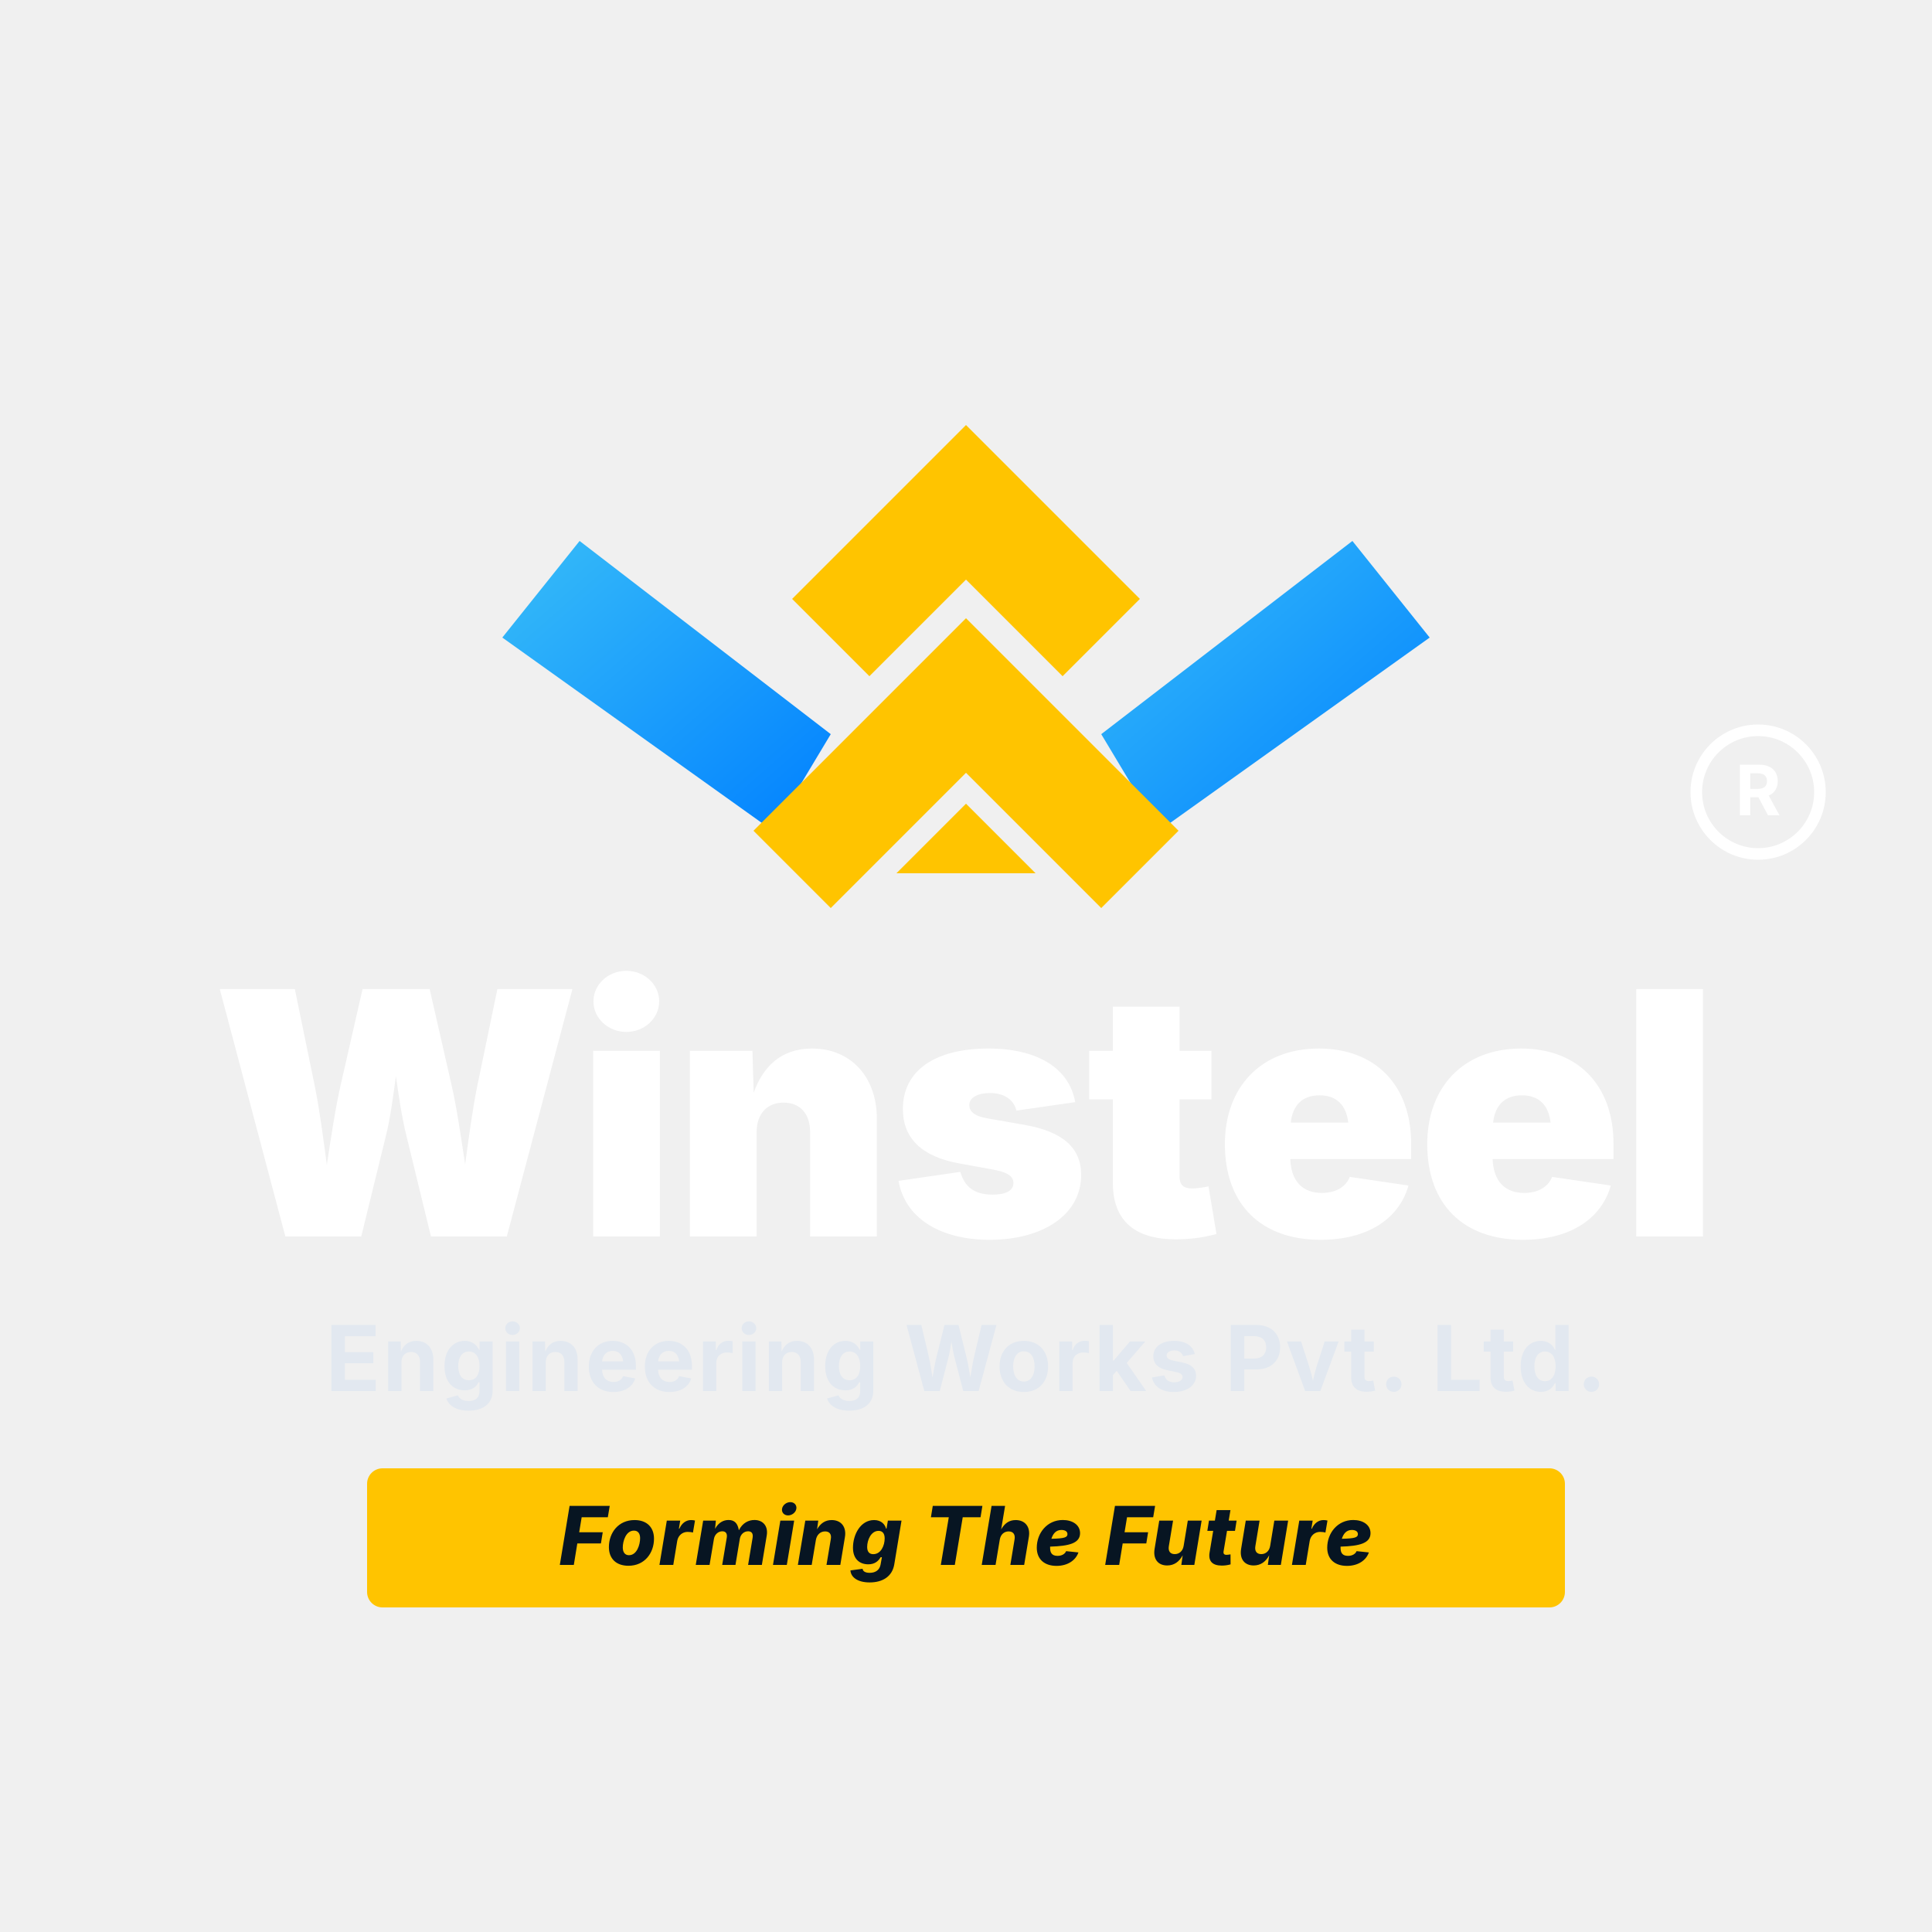
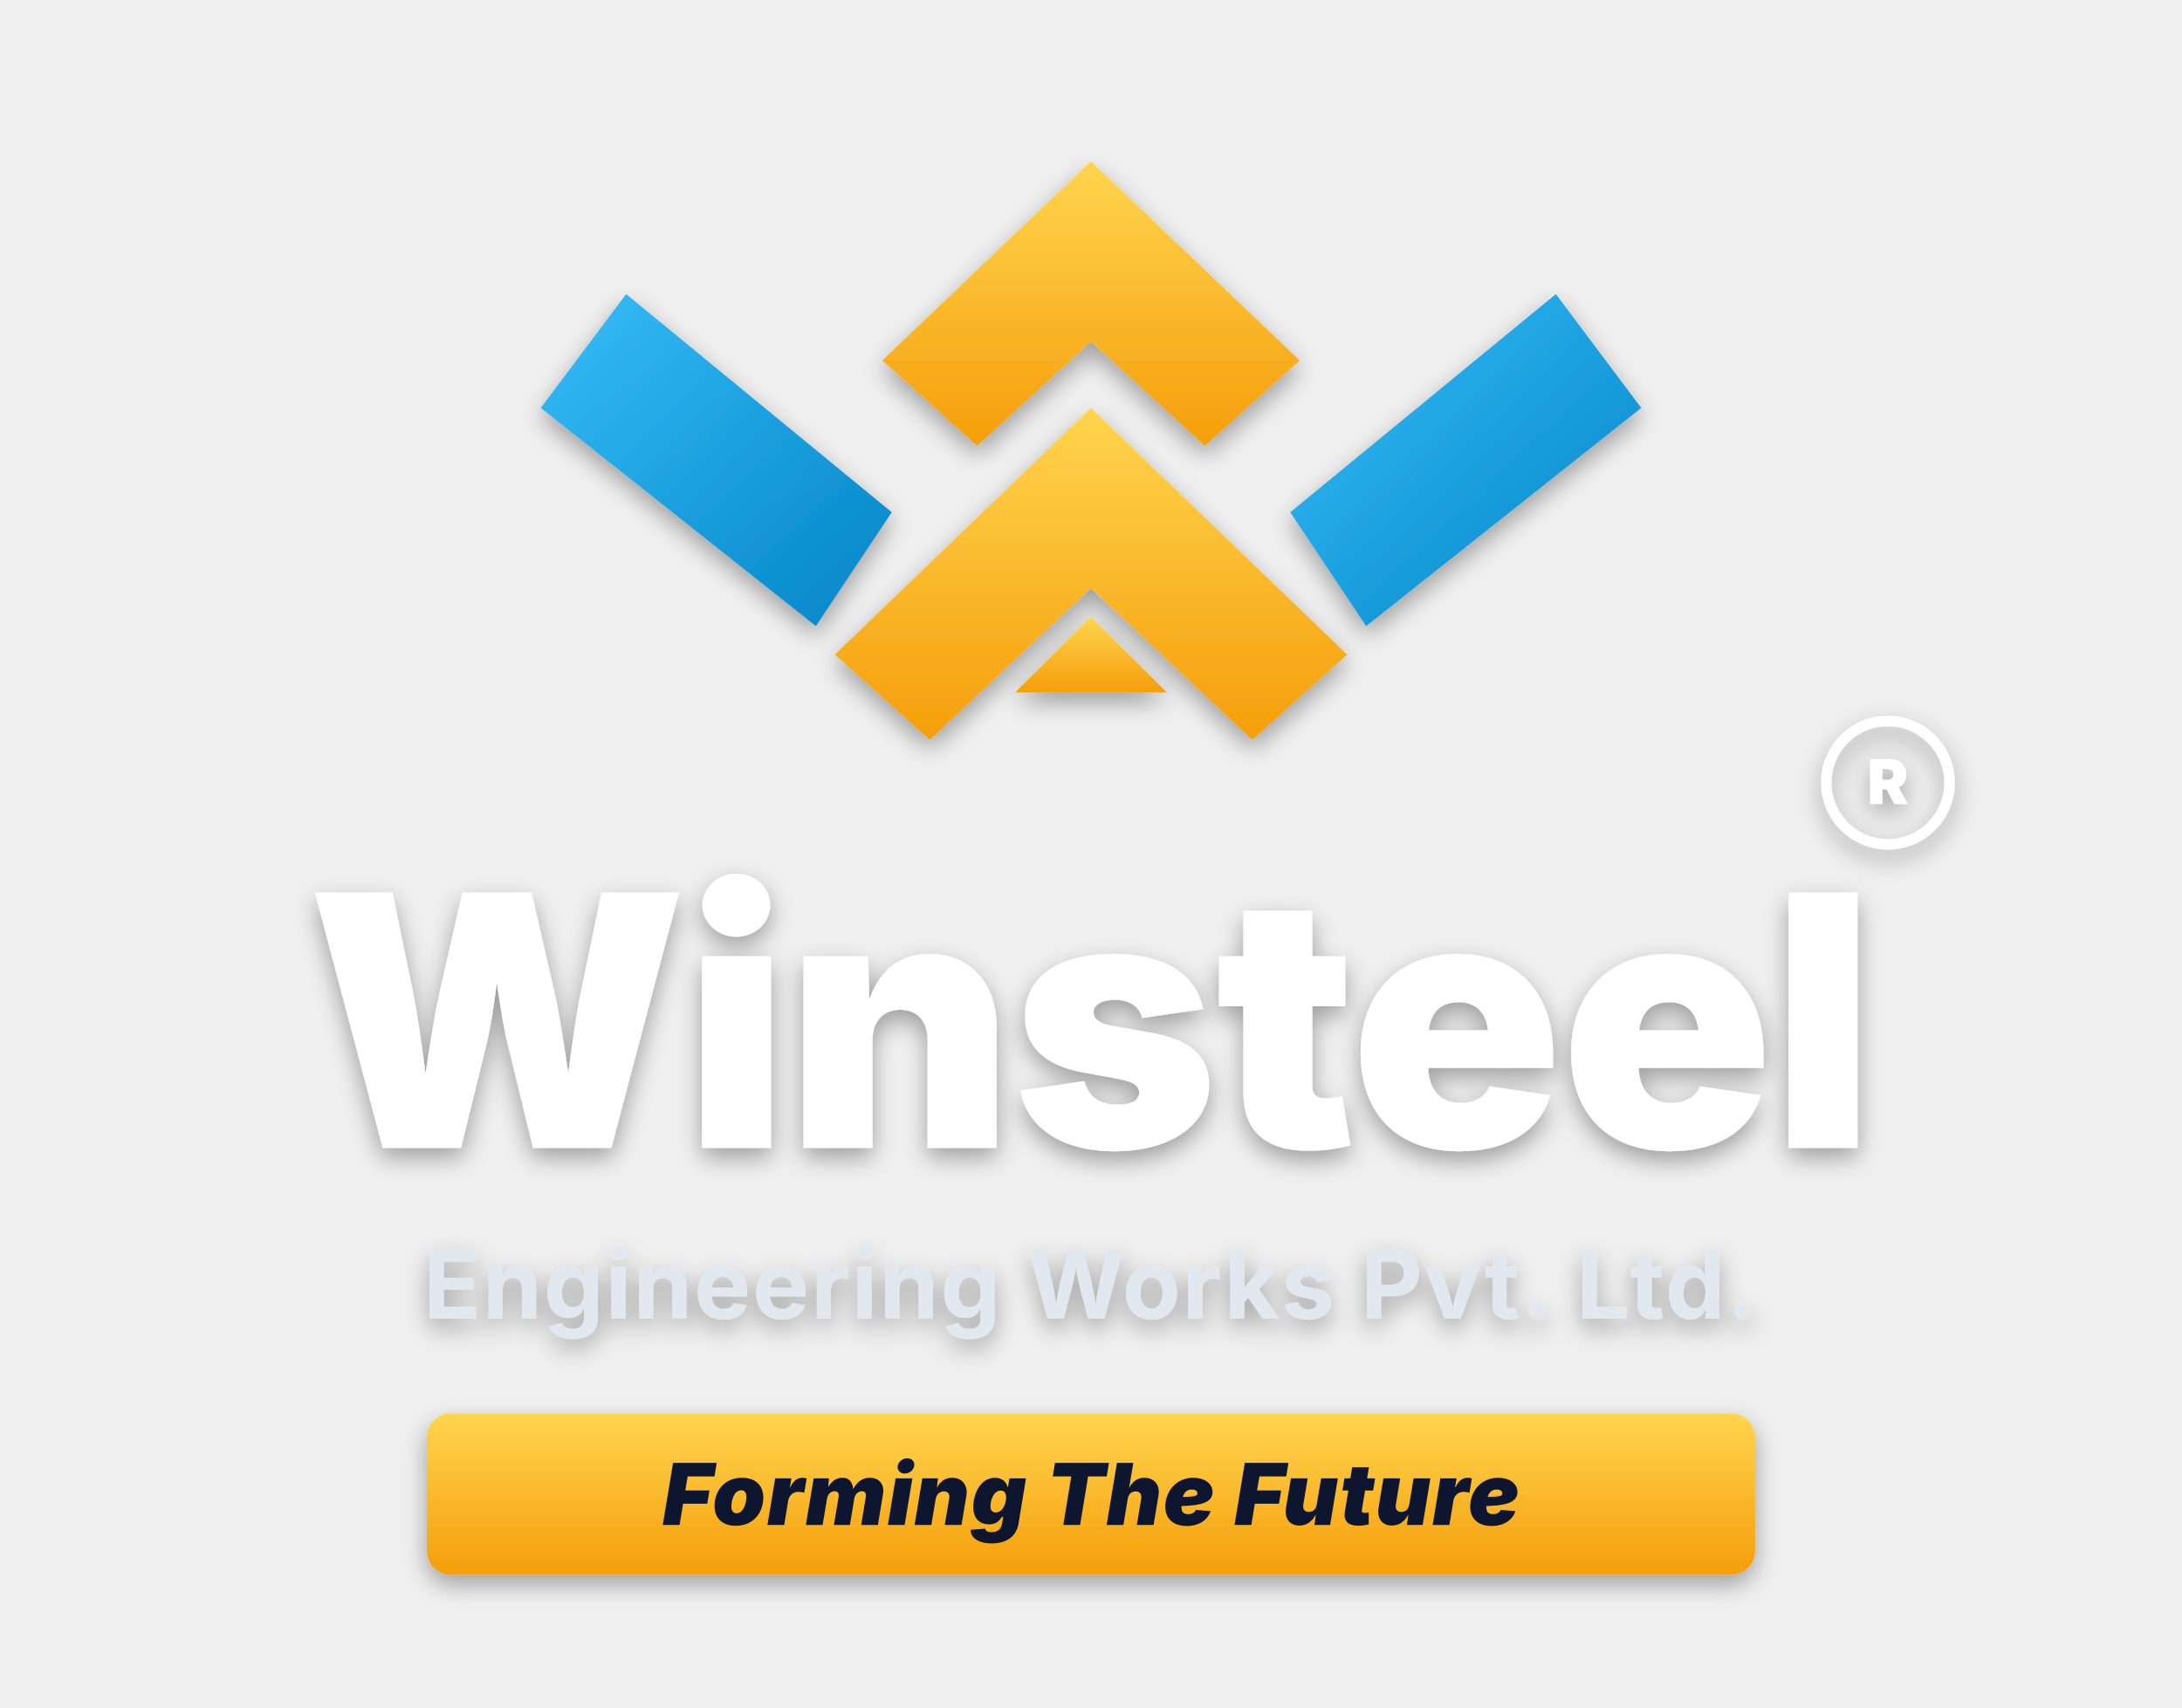
- <svg xmlns="http://www.w3.org/2000/svg" viewBox="0 0 500 500" width="100%" height="100%">
+ <svg xmlns="http://www.w3.org/2000/svg" viewBox="20 80 460 360" width="100%" height="100%" overflow="visible" style="overflow: visible;">
  <defs>
-     <linearGradient id="wingGrad" x1="0%" y1="0%" x2="100%" y2="100%">
+     <linearGradient id="blueWingGrad" x1="0%" y1="0%" x2="100%" y2="100%">
      <stop offset="0%" stop-color="#38BDF8" />
-       <stop offset="100%" stop-color="#0080FF" />
+       <stop offset="100%" stop-color="#0284C7" />
    </linearGradient>
+     <linearGradient id="goldCrestGrad" x1="0%" y1="0%" x2="0%" y2="100%">
+       <stop offset="0%" stop-color="#FFD54F" />
+       <stop offset="100%" stop-color="#F59E0B" />
+     </linearGradient>
+     <filter id="softGlow" x="-30%" y="-30%" width="160%" height="160%">
+       <feDropShadow dx="0" dy="2" stdDeviation="2.5" flood-color="#000000" flood-opacity="0.35" />
+     </filter>
  </defs>
-   <polygon points="150,140 215,190 200,215 130,165" fill="url(#wingGrad)" />
-   <polygon points="350,140 285,190 300,215 370,165" fill="url(#wingGrad)" />
-   <polygon points="250,110 295,155 275,175 250,150 225,175 205,155" fill="#FFC400" />
-   <polygon points="250,160 305,215 285,235 250,200 215,235 195,215" fill="#FFC400" />
-   <polygon points="250,208 268,226 232,226" fill="#FFC400" />
-   <circle cx="455" cy="205" r="16" fill="none" stroke="#FFFFFF" stroke-width="3" />
-   <text x="455" y="211" font-family="'Inter', 'Segoe UI', Arial, sans-serif" font-size="18" font-weight="bold" fill="#FFFFFF" text-anchor="middle">R</text>
-   <text x="250" y="320" font-family="'Montserrat', 'Inter', 'Segoe UI', Arial, sans-serif" font-size="88" font-weight="900" fill="#FFFFFF" text-anchor="middle" letter-spacing="-1">Winsteel</text>
-   <text x="250" y="360" font-family="'Inter', 'Segoe UI', Arial, sans-serif" font-size="23.5" font-weight="700" fill="#E2E8F0" text-anchor="middle" letter-spacing="0.5">Engineering Works Pvt. Ltd.</text>
-   <rect x="95" y="380" width="310" height="36" rx="4" fill="#FFC400" />
-   <text x="250" y="405" font-family="'Inter', 'Segoe UI', Arial, sans-serif" font-size="21" font-weight="800" font-style="italic" fill="#071522" text-anchor="middle" letter-spacing="0.5">Forming The Future</text>
+   <g filter="url(#softGlow)">
+     <polygon points="152,142 208,188 192,212 134,166" fill="url(#blueWingGrad)" />
+     <polygon points="348,142 292,188 308,212 366,166" fill="url(#blueWingGrad)" />
+     <polygon points="250,114 294,156 274,174 250,152 226,174 206,156" fill="url(#goldCrestGrad)" />
+     <polygon points="250,166 304,218 284,236 250,204 216,236 196,218" fill="url(#goldCrestGrad)" />
+     <polygon points="250,210 266,226 234,226" fill="url(#goldCrestGrad)" />
+     <circle cx="418" cy="245" r="13" fill="none" stroke="#FFFFFF" stroke-width="2.2" />
+     <text x="418" y="249.5" font-family="'Inter', -apple-system, BlinkMacSystemFont, 'Segoe UI', Arial, sans-serif" font-size="13" font-weight="900" fill="#FFFFFF" text-anchor="middle">R</text>
+     <text x="250" y="322" font-family="'Montserrat', 'Inter', -apple-system, BlinkMacSystemFont, 'Segoe UI', Arial, sans-serif" font-size="74" font-weight="900" fill="#FFFFFF" text-anchor="middle" letter-spacing="-0.5">Winsteel</text>
+     <text x="250" y="358" font-family="'Inter', -apple-system, BlinkMacSystemFont, 'Segoe UI', Arial, sans-serif" font-size="20" font-weight="700" fill="#E2E8F0" text-anchor="middle" letter-spacing="0.4">Engineering Works Pvt. Ltd.</text>
+     <rect x="110" y="378" width="280" height="34" rx="5" fill="url(#goldCrestGrad)" />
+     <text x="250" y="401.5" font-family="'Montserrat', 'Inter', -apple-system, BlinkMacSystemFont, 'Segoe UI', Arial, sans-serif" font-size="18" font-weight="900" font-style="italic" fill="#0A192F" text-anchor="middle" letter-spacing="0.3">Forming The Future</text>
+   </g>
</svg>
